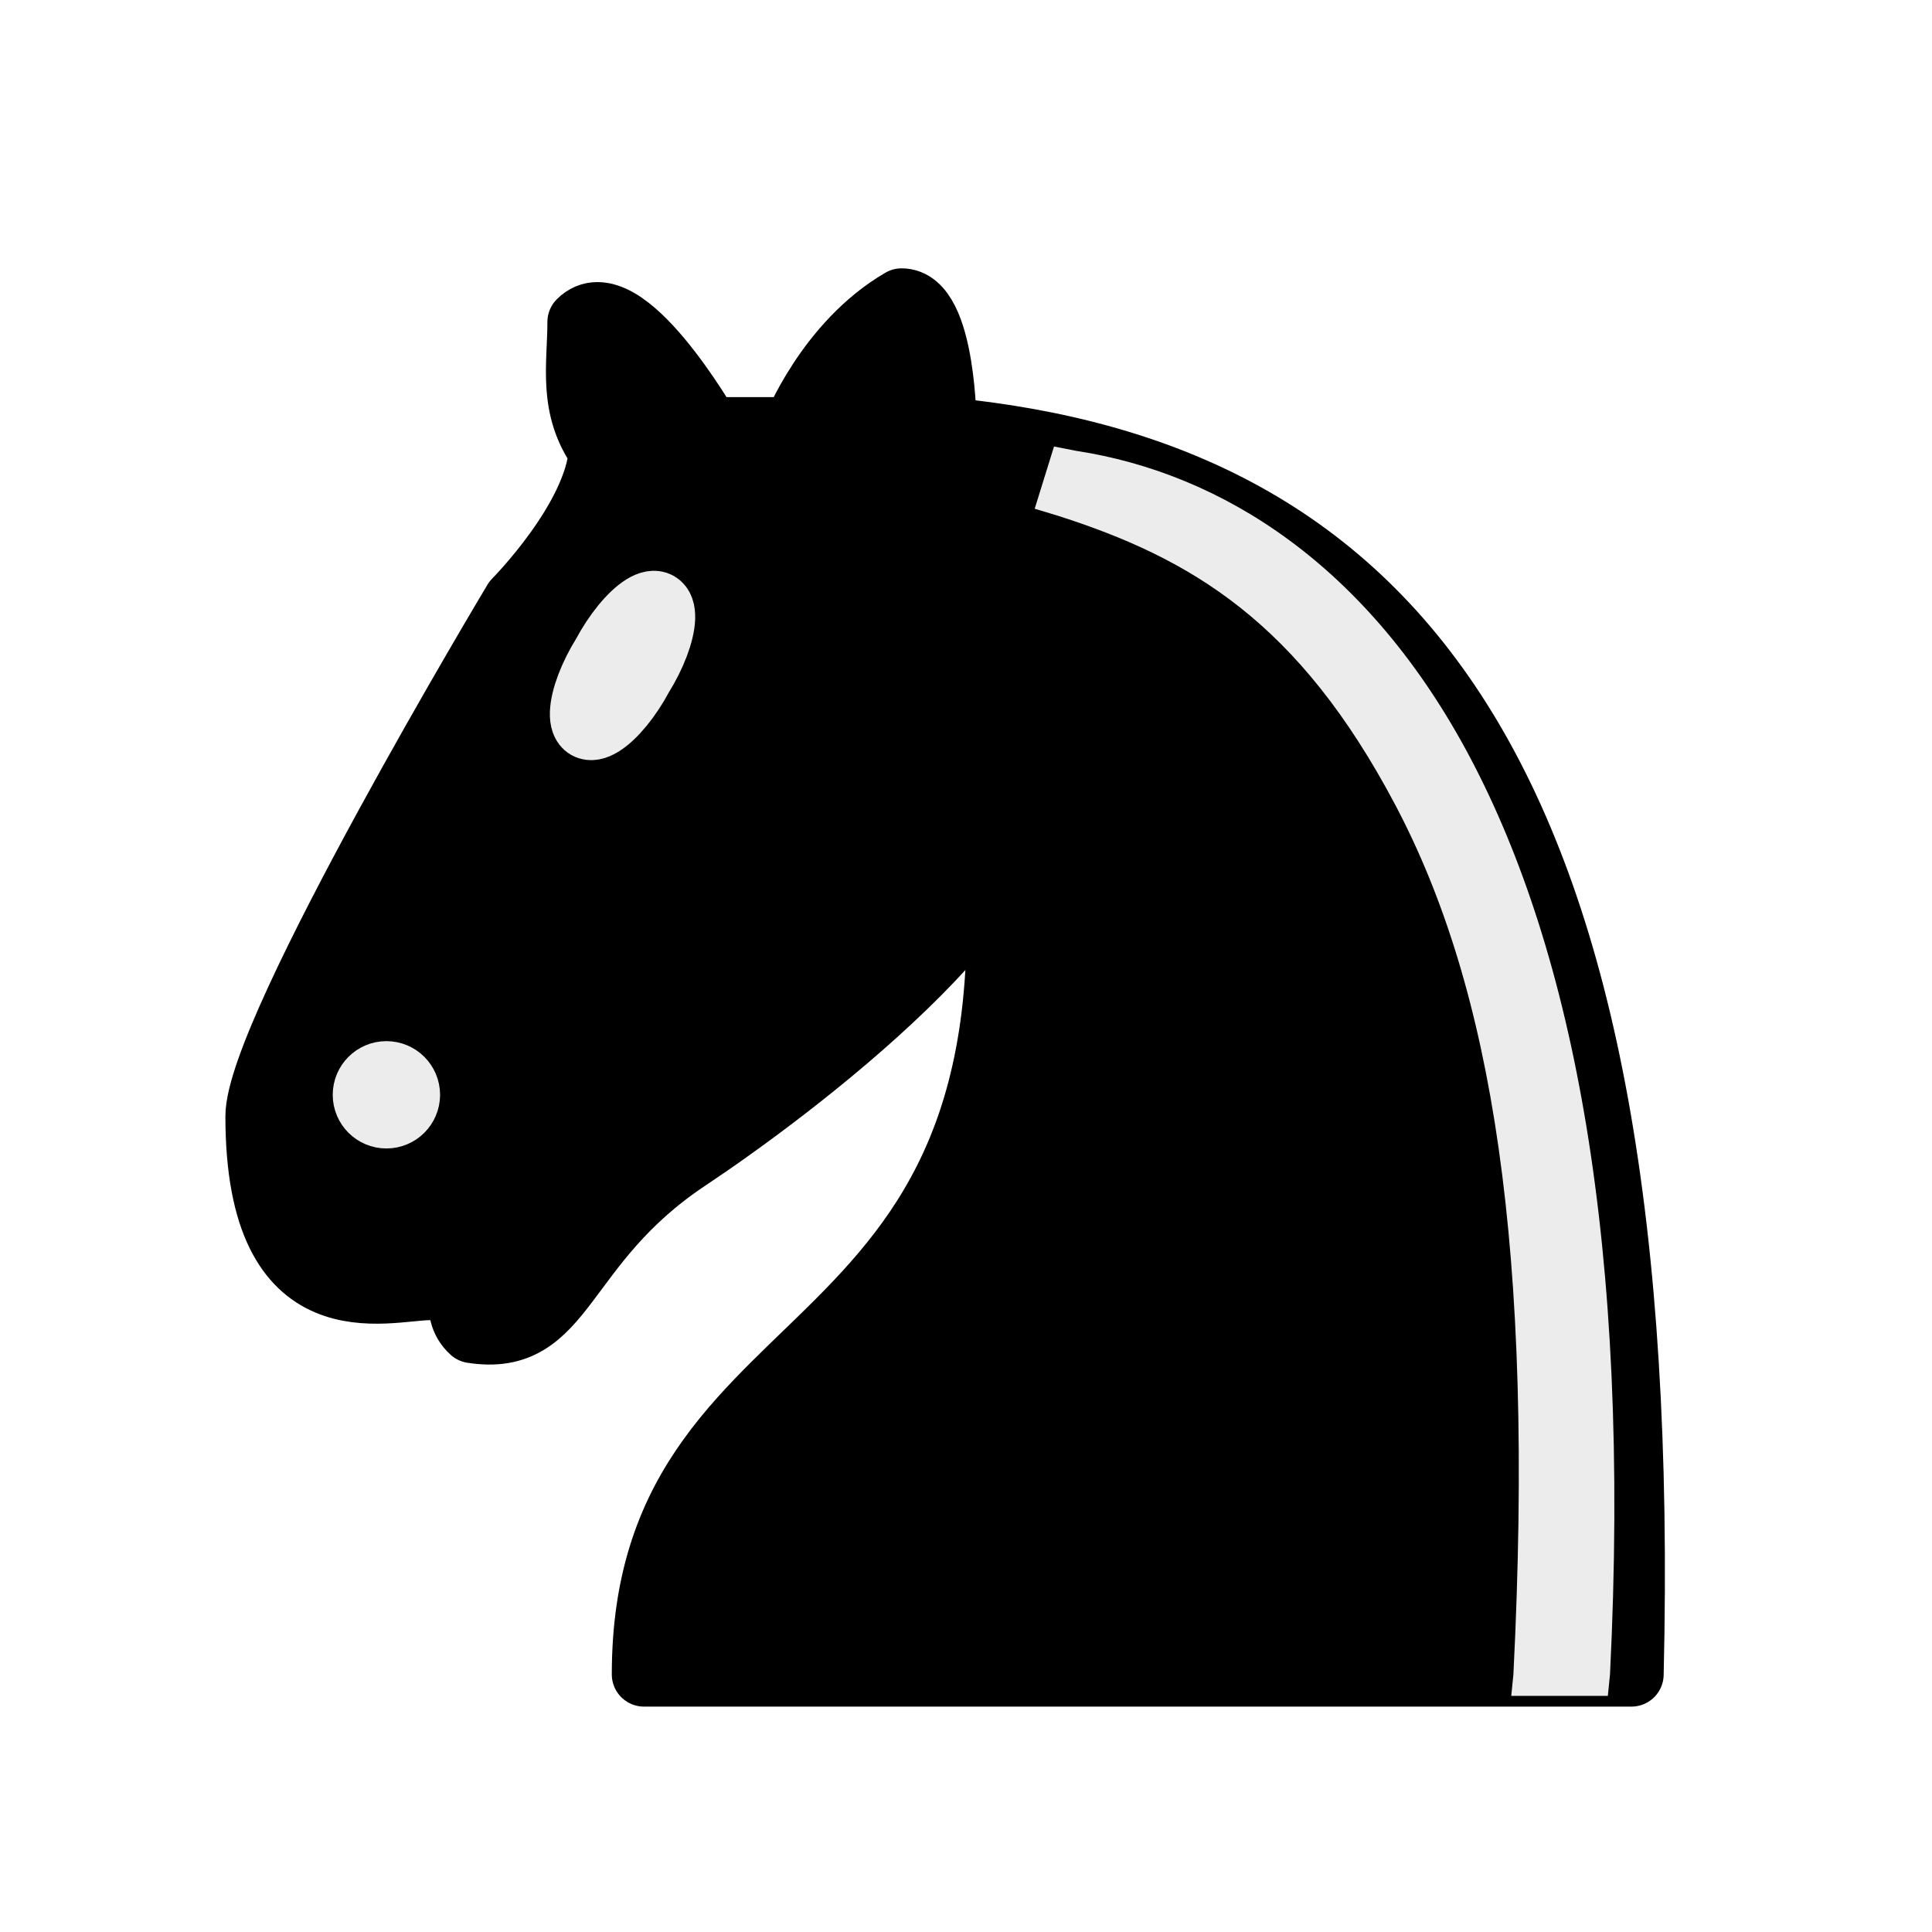
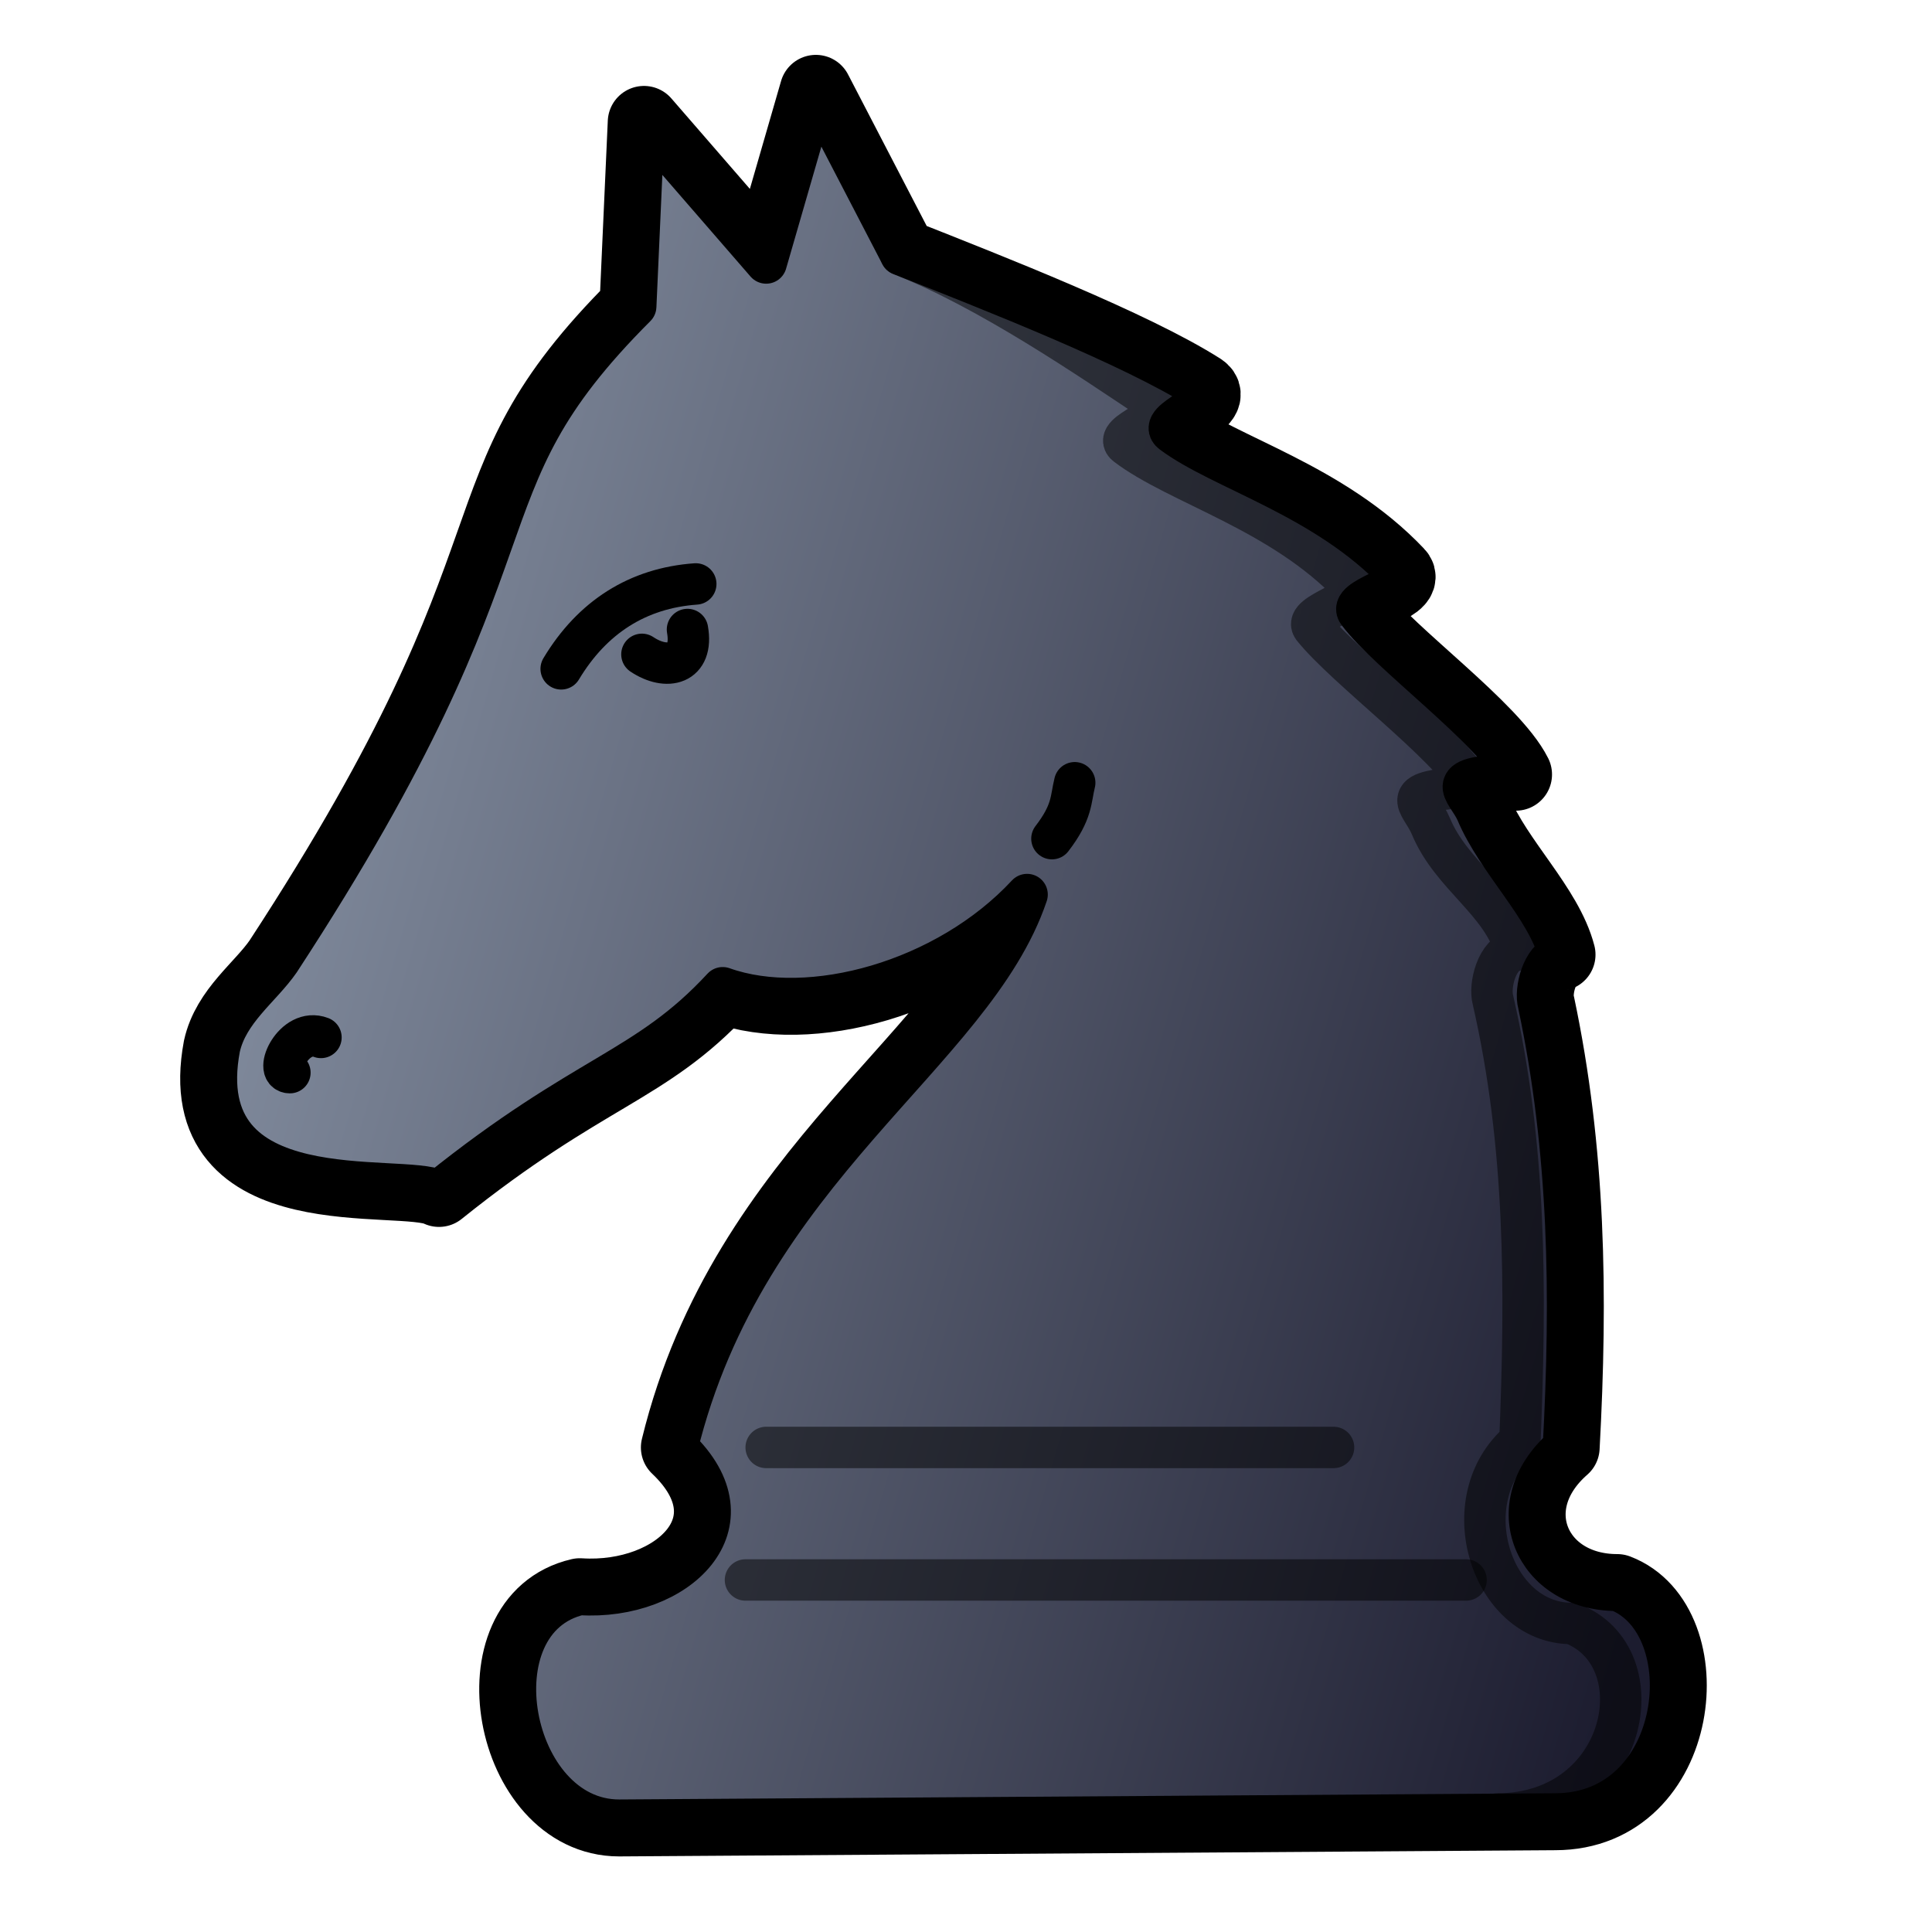
- <svg xmlns="http://www.w3.org/2000/svg" style="color-scheme:light only" width="45" height="45" viewBox="0 0 45 45">
-   <g fill="none" fill-rule="evenodd" stroke="#000" stroke-linecap="round" stroke-linejoin="round" stroke-width="1.5">
-     <path fill="#000" d="M22 10c10.5 1 16.5 8 16 29H15c0-9 10-6.5 8-21" />
-     <path fill="#000" d="M24 18c.38 2.91-5.55 7.37-8 9-3 2-2.82 4.34-5 4-1.04-.94 1.41-3.04 0-3-1 0 .19 1.23-1 2-1 0-4 1-4-4 0-2 6-12 6-12s1.89-1.9 2-3.5c-.73-1-.5-2-.5-3 1-1 3 2.5 3 2.5h2s.78-2 2.5-3c1 0 1 3 1 3" />
-     <path fill="#ececec" stroke="#ececec" d="M9.5 25.5a.5.5 0 1 1-1 0 .5.5 0 1 1 1 0m5.43-9.75a.5 1.5 30 1 1-.86-.5.5 1.5 30 1 1 .86.5" />
-     <path fill="#ececec" stroke="none" d="m24.55 10.4-.45 1.45.5.15c3.15 1 5.65 2.49 7.9 6.75S35.75 29.06 35.25 39l-.05.5h2.25l.05-.5c.5-10.06-.88-16.85-3.25-21.34s-5.79-6.64-9.19-7.16z" />
-   </g>
+ <svg xmlns="http://www.w3.org/2000/svg" xmlns:xlink="http://www.w3.org/1999/xlink" style="color-scheme:light only" id="knight" viewBox="0 0 933 933">
+   <style id="style-base">.base{fill-opacity:1;fill-rule:evenodd;stroke-miterlimit:4;stroke-dasharray:none;stroke-linecap:round;stroke-linejoin:round;stroke-opacity:1}.stroke-medium{stroke-width:20}.stroke-color{stroke:#000}</style>
+   <defs id="defs2202">
+     <linearGradient xlink:href="#fillGradient" id="main-gradient" x1="824.6" x2="992.7" y1="119.5" y2="168.5" gradientTransform="translate(-3372 -24)scale(4.2241)" gradientUnits="userSpaceOnUse" />
+     <linearGradient id="fillGradient">
+       <stop id="stop0" offset="0" stop-color="#7f899b" stop-opacity="1" />
+       <stop id="stop1" offset="1" stop-color="#1c1c2f" stop-opacity="1" />
+     </linearGradient>
+   </defs>
+   <path id="boundary" fill="none" stroke-width="35" d="m394 44-24 83-59-68-4 89c-91 91-38 111-172 316-9 13-25 24-29 42-15 80 88 60 106 69 71-57 100-58 137-98 42 15 108-3 147-45-26 77-136 132-169 267 39 37 0 74-47 71-52 12-34 109 19 109l452-3c63 0 72-92 30-108-40 0-58-41-26-69 4-74 3-143-12-214-2-7 2-22 10-24-6-23-30-45-40-69-5-11-18-17 19-18-11-22-61-58-76-78-6-7 25-13 19-19-35-37-85-50-109-68-8-6 23-15 14-21-33-21-102-48-145-65z" class="base stroke-color" />
+   <path id="main" fill="url(#main-gradient)" d="m394 44-24 83-59-68-4 89c-91 91-38 111-172 316-9 13-25 24-29 42-15 80 88 60 106 69 71-57 100-58 137-98 42 15 108-3 147-45-26 77-136 132-169 267 39 37 0 74-47 71-52 12-34 109 19 109l452-3c63 0 72-92 30-108-40 0-58-41-26-69 4-74 3-143-12-214-2-7 2-22 10-24-6-23-30-45-40-69-5-11-18-17 19-18-11-22-61-58-76-78-6-7 25-13 19-19-35-37-85-50-109-68-8-6 23-15 14-21-33-21-102-48-145-65z" class="base stroke-color stroke-medium" />
+   <path id="eyebrow" fill="none" d="M336 282c-28 2-50 16-65 41" class="base stroke-color stroke-medium" />
+   <path id="eye" fill="none" d="M310 316c12 8 25 5 22-12" class="base stroke-color stroke-medium" />
+   <path id="nose" fill="none" d="M155 501c-13-5-23 17-15 17" class="base stroke-color stroke-medium" />
+   <path id="cheek" fill="none" d="M508 405c10-13 9-19 11-27" class="base stroke-color stroke-medium" />
+   <path id="deco-lines" fill="none" d="M644 699H370zm64 64H360z" class="base stroke-color stroke-medium" opacity=".5" />
+   <path id="deco-side" fill="none" d="M723 876c63 0 78-76 36-92-39 0-58-60-25-88 3-74 3-143-13-213-2-7 2-23 11-24-7-24-31-36-41-60-5-12-18-17 20-19-12-21-61-57-77-77-5-7 25-13 19-20-34-36-84-49-109-68-8-6 23-14 15-20-33-22-81-55-124-72" class="base stroke-color stroke-medium" opacity=".5" />
</svg>
